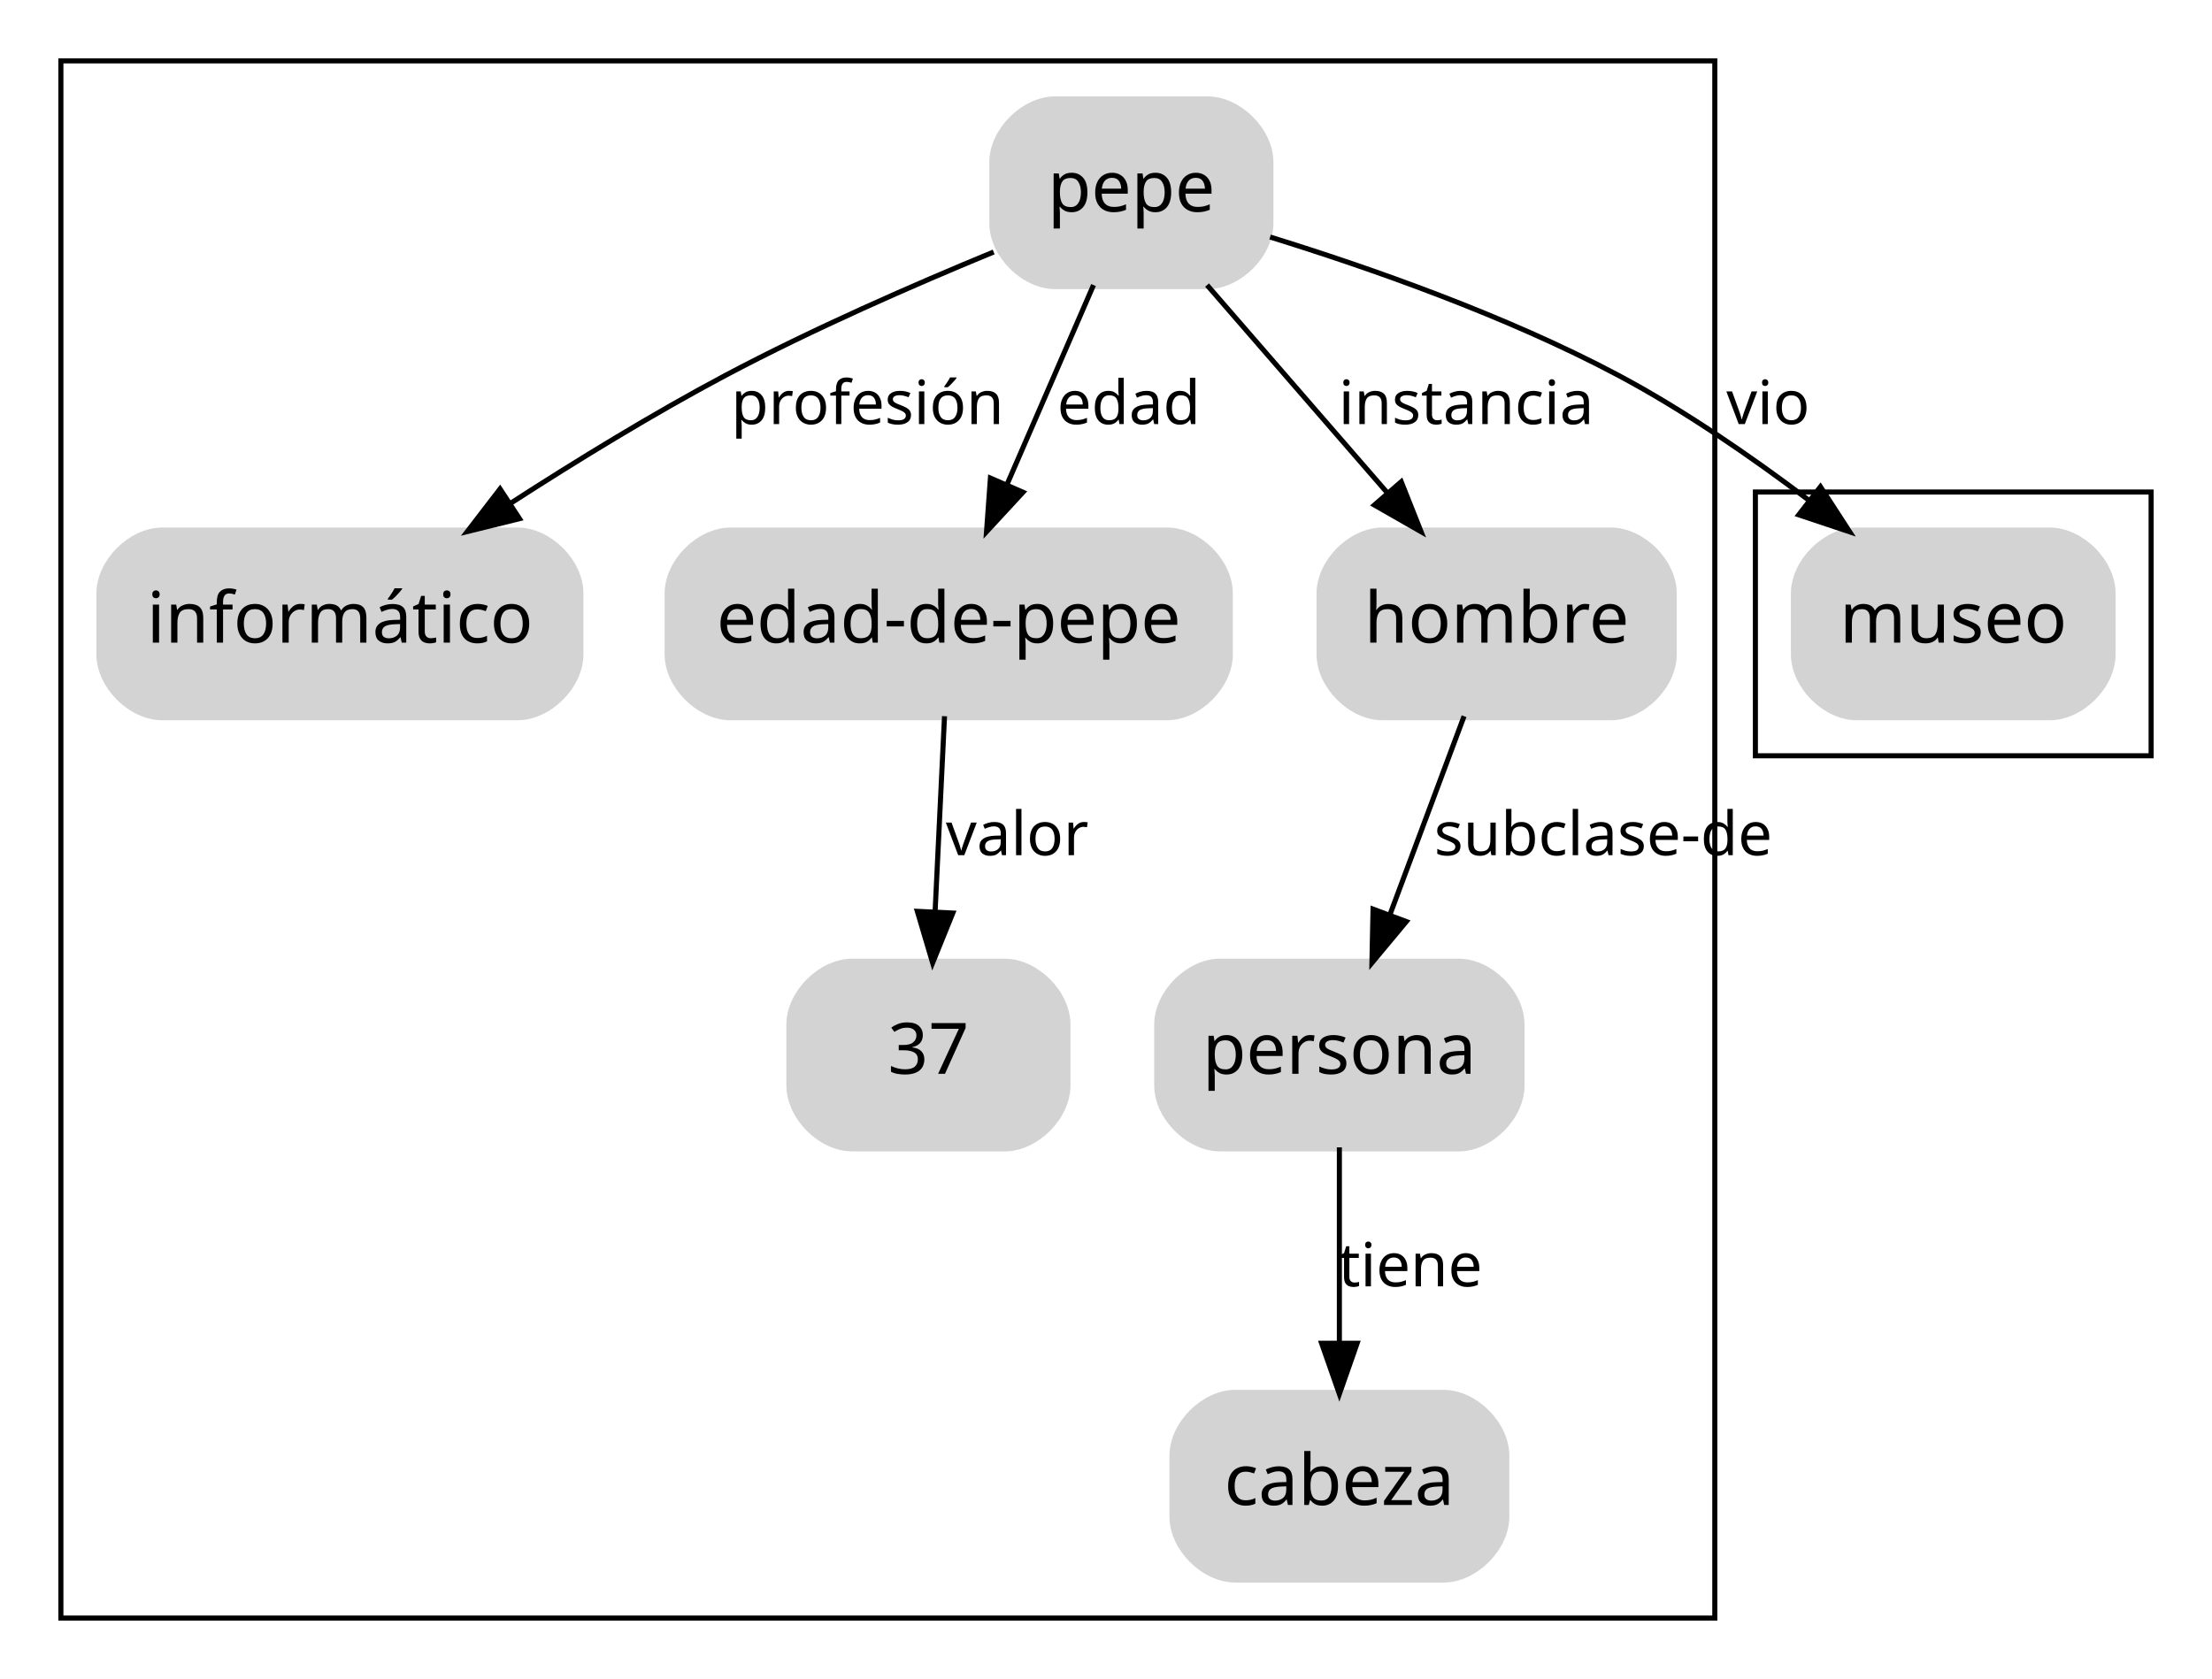
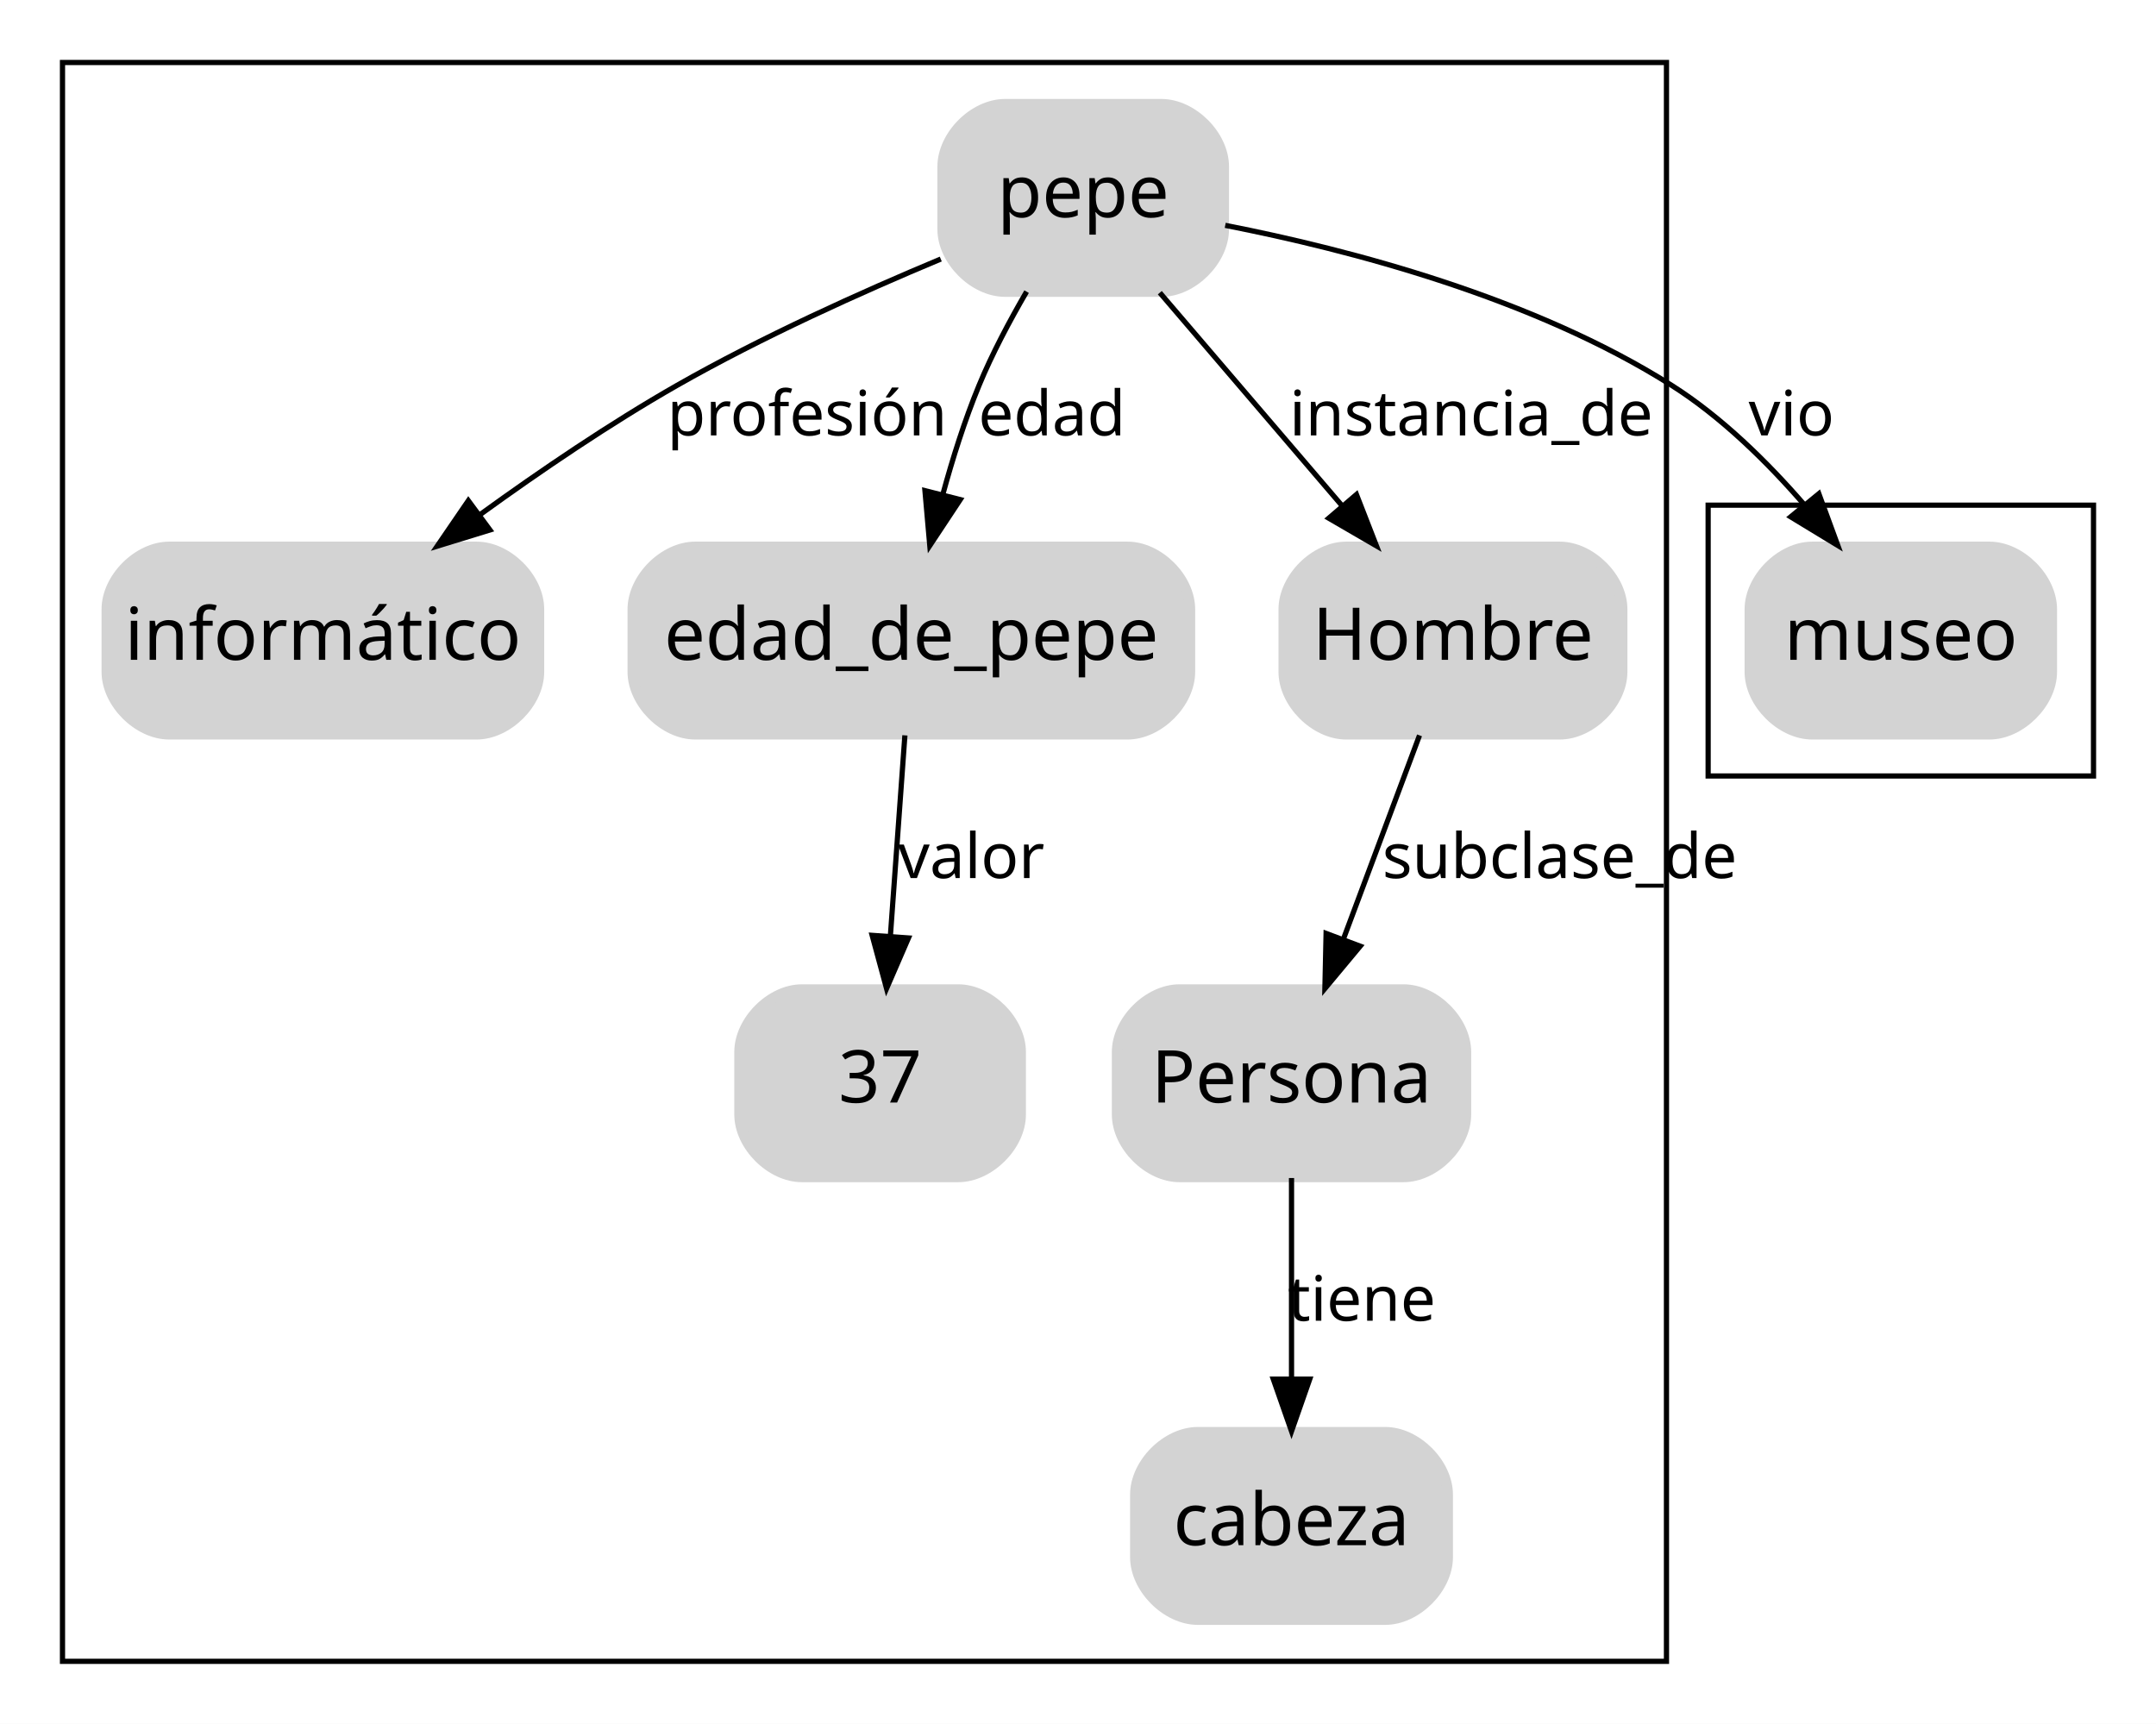
- <svg xmlns="http://www.w3.org/2000/svg" width="436pt" height="331pt" viewBox="0.00 0.00 436.00 331.00">
+ <svg xmlns="http://www.w3.org/2000/svg" width="414pt" height="331pt" viewBox="0.00 0.00 414.00 331.00">
  <g id="graph0" class="graph" transform="scale(1 1) rotate(0) translate(4 327)">
-     <polygon fill="white" stroke="none" points="-4,4 -4,-327 432,-327 432,4 -4,4" />
+     <polygon fill="white" stroke="transparent" points="-4,4 -4,-327 410,-327 410,4 -4,4" />
    <g id="clust1" class="cluster">
-       <polygon fill="none" stroke="black" points="8,-8 8,-315 334,-315 334,-8 8,-8" />
+       <polygon fill="none" stroke="black" points="8,-8 8,-315 316,-315 316,-8 8,-8" />
    </g>
    <g id="clust2" class="cluster">
-       <polygon fill="none" stroke="black" points="342,-178 342,-230 420,-230 420,-178 342,-178" />
+       <polygon fill="none" stroke="black" points="324,-178 324,-230 398,-230 398,-178 324,-178" />
    </g>
    <g id="node1" class="node">
-       <path fill="lightgray" stroke="lightgray" stroke-width="2" d="M234,-307C234,-307 204,-307 204,-307 198,-307 192,-301 192,-295 192,-295 192,-283 192,-283 192,-277 198,-271 204,-271 204,-271 234,-271 234,-271 240,-271 246,-277 246,-283 246,-283 246,-295 246,-295 246,-301 240,-307 234,-307" />
-       <text text-anchor="middle" x="219" y="-285.3" font-family="Nimbus" font-size="14.00">pepe</text>
+       <path fill="lightgray" stroke="lightgray" stroke-width="2" d="M219,-307C219,-307 189,-307 189,-307 183,-307 177,-301 177,-295 177,-295 177,-283 177,-283 177,-277 183,-271 189,-271 189,-271 219,-271 219,-271 225,-271 231,-277 231,-283 231,-283 231,-295 231,-295 231,-301 225,-307 219,-307" />
+       <text text-anchor="middle" x="204" y="-285.3" font-family="Nimbus" font-size="14.00">pepe</text>
    </g>
    <g id="node2" class="node">
-       <path fill="lightgray" stroke="lightgray" stroke-width="2" d="M98,-222C98,-222 28,-222 28,-222 22,-222 16,-216 16,-210 16,-210 16,-198 16,-198 16,-192 22,-186 28,-186 28,-186 98,-186 98,-186 104,-186 110,-192 110,-198 110,-198 110,-210 110,-210 110,-216 104,-222 98,-222" />
-       <text text-anchor="middle" x="63" y="-200.3" font-family="Nimbus" font-size="14.00">informático</text>
+       <path fill="lightgray" stroke="lightgray" stroke-width="2" d="M87.5,-222C87.5,-222 28.5,-222 28.5,-222 22.5,-222 16.5,-216 16.5,-210 16.5,-210 16.5,-198 16.5,-198 16.5,-192 22.5,-186 28.5,-186 28.5,-186 87.5,-186 87.5,-186 93.5,-186 99.5,-192 99.5,-198 99.5,-198 99.5,-210 99.5,-210 99.5,-216 93.5,-222 87.5,-222" />
+       <text text-anchor="middle" x="58" y="-200.3" font-family="Nimbus" font-size="14.00">informático</text>
    </g>
    <g id="edge1" class="edge">
-       <path fill="none" stroke="black" d="M191.856,-277.322C176.141,-270.846 156.141,-262.096 139,-253 124.776,-245.452 109.67,-236.19 96.706,-227.822" />
-       <polygon fill="black" stroke="black" points="98.395,-224.745 88.109,-222.204 94.565,-230.605 98.395,-224.745" />
-       <text text-anchor="middle" x="167" y="-243.4" font-family="Nimbus" font-size="12.00">profesión</text>
+       <path fill="none" stroke="black" d="M176.65,-277.26C161.4,-270.89 142.25,-262.26 126,-253 113.2,-245.7 99.8,-236.6 88.32,-228.29" />
+       <polygon fill="black" stroke="black" points="90.08,-225.24 79.95,-222.13 85.93,-230.87 90.08,-225.24" />
+       <text text-anchor="middle" x="151" y="-243.4" font-family="Nimbus" font-size="12.00">profesión</text>
    </g>
    <g id="node3" class="node">
-       <path fill="lightgray" stroke="lightgray" stroke-width="2" d="M226,-222C226,-222 140,-222 140,-222 134,-222 128,-216 128,-210 128,-210 128,-198 128,-198 128,-192 134,-186 140,-186 140,-186 226,-186 226,-186 232,-186 238,-192 238,-198 238,-198 238,-210 238,-210 238,-216 232,-222 226,-222" />
-       <text text-anchor="middle" x="183" y="-200.3" font-family="Nimbus" font-size="14.00">edad-de-pepe</text>
+       <path fill="lightgray" stroke="lightgray" stroke-width="2" d="M212.5,-222C212.5,-222 129.5,-222 129.5,-222 123.5,-222 117.5,-216 117.5,-210 117.5,-210 117.5,-198 117.5,-198 117.5,-192 123.5,-186 129.5,-186 129.5,-186 212.5,-186 212.5,-186 218.5,-186 224.5,-192 224.5,-198 224.5,-198 224.5,-210 224.5,-210 224.5,-216 218.5,-222 212.5,-222" />
+       <text text-anchor="middle" x="171" y="-200.3" font-family="Nimbus" font-size="14.00">edad_de_pepe</text>
    </g>
    <g id="edge2" class="edge">
-       <path fill="none" stroke="black" d="M211.541,-270.802C206.617,-259.451 200.069,-244.354 194.487,-231.484" />
-       <polygon fill="black" stroke="black" points="197.64,-229.957 190.45,-222.176 191.218,-232.743 197.64,-229.957" />
-       <text text-anchor="middle" x="218.5" y="-243.4" font-family="Nimbus" font-size="12.00">edad</text>
+       <path fill="none" stroke="black" d="M193.13,-271C189.88,-265.41 186.51,-259.08 184,-253 181.25,-246.35 178.92,-238.95 177.02,-231.98" />
+       <polygon fill="black" stroke="black" points="180.39,-231.07 174.54,-222.23 173.61,-232.79 180.39,-231.07" />
+       <text text-anchor="middle" x="198" y="-243.4" font-family="Nimbus" font-size="12.00">edad</text>
    </g>
    <g id="node5" class="node">
-       <path fill="lightgray" stroke="lightgray" stroke-width="2" d="M313.5,-222C313.5,-222 268.5,-222 268.5,-222 262.5,-222 256.5,-216 256.5,-210 256.5,-210 256.5,-198 256.5,-198 256.5,-192 262.5,-186 268.5,-186 268.5,-186 313.5,-186 313.5,-186 319.5,-186 325.5,-192 325.5,-198 325.5,-198 325.5,-210 325.5,-210 325.5,-216 319.5,-222 313.5,-222" />
-       <text text-anchor="middle" x="291" y="-200.3" font-family="Nimbus" font-size="14.00">hombre</text>
+       <path fill="lightgray" stroke="lightgray" stroke-width="2" d="M295.5,-222C295.5,-222 254.5,-222 254.5,-222 248.5,-222 242.5,-216 242.5,-210 242.5,-210 242.5,-198 242.5,-198 242.5,-192 248.5,-186 254.5,-186 254.5,-186 295.5,-186 295.5,-186 301.5,-186 307.5,-192 307.5,-198 307.5,-198 307.5,-210 307.5,-210 307.5,-216 301.5,-222 295.5,-222" />
+       <text text-anchor="middle" x="275" y="-200.3" font-family="Nimbus" font-size="14.00">Hombre</text>
    </g>
    <g id="edge4" class="edge">
-       <path fill="none" stroke="black" d="M233.918,-270.802C244.152,-259.006 257.894,-243.164 269.33,-229.981" />
-       <polygon fill="black" stroke="black" points="272.192,-232.023 276.101,-222.176 266.904,-227.436 272.192,-232.023" />
-       <text text-anchor="middle" x="285" y="-243.4" font-family="Nimbus" font-size="12.00">instancia</text>
+       <path fill="none" stroke="black" d="M218.71,-270.8C228.8,-259.01 242.35,-243.16 253.63,-229.98" />
+       <polygon fill="black" stroke="black" points="256.47,-232.05 260.31,-222.18 251.15,-227.5 256.47,-232.05" />
+       <text text-anchor="middle" x="278.5" y="-243.4" font-family="Nimbus" font-size="12.00">instancia_de</text>
    </g>
    <g id="node8" class="node">
-       <path fill="lightgray" stroke="lightgray" stroke-width="2" d="M400,-222C400,-222 362,-222 362,-222 356,-222 350,-216 350,-210 350,-210 350,-198 350,-198 350,-192 356,-186 362,-186 362,-186 400,-186 400,-186 406,-186 412,-192 412,-198 412,-198 412,-210 412,-210 412,-216 406,-222 400,-222" />
-       <text text-anchor="middle" x="381" y="-200.3" font-family="Nimbus" font-size="14.00">museo</text>
+       <path fill="lightgray" stroke="lightgray" stroke-width="2" d="M378,-222C378,-222 344,-222 344,-222 338,-222 332,-216 332,-210 332,-210 332,-198 332,-198 332,-192 338,-186 344,-186 344,-186 378,-186 378,-186 384,-186 390,-192 390,-198 390,-198 390,-210 390,-210 390,-216 384,-222 378,-222" />
+       <text text-anchor="middle" x="361" y="-200.3" font-family="Nimbus" font-size="14.00">museo</text>
    </g>
    <g id="edge7" class="edge">
-       <path fill="none" stroke="black" d="M246.346,-280.273C266.041,-274.178 292.921,-264.754 315,-253 327.956,-246.103 341.234,-236.928 352.452,-228.447" />
-       <polygon fill="black" stroke="black" points="354.825,-231.037 360.589,-222.147 350.539,-225.502 354.825,-231.037" />
-       <text text-anchor="middle" x="344.5" y="-243.4" font-family="Nimbus" font-size="12.00">vio</text>
+       <path fill="none" stroke="black" d="M231.27,-283.73C255.28,-279.03 290.45,-269.81 317,-253 326.55,-246.95 335.36,-238.3 342.54,-230" />
+       <polygon fill="black" stroke="black" points="345.26,-232.2 348.9,-222.26 339.85,-227.76 345.26,-232.2" />
+       <text text-anchor="middle" x="340" y="-243.4" font-family="Nimbus" font-size="12.00">vio</text>
    </g>
    <g id="node4" class="node">
-       <path fill="lightgray" stroke="lightgray" stroke-width="2" d="M194,-137C194,-137 164,-137 164,-137 158,-137 152,-131 152,-125 152,-125 152,-113 152,-113 152,-107 158,-101 164,-101 164,-101 194,-101 194,-101 200,-101 206,-107 206,-113 206,-113 206,-125 206,-125 206,-131 200,-137 194,-137" />
-       <text text-anchor="middle" x="179" y="-115.3" font-family="Nimbus" font-size="14.00">37</text>
+       <path fill="lightgray" stroke="lightgray" stroke-width="2" d="M180,-137C180,-137 150,-137 150,-137 144,-137 138,-131 138,-125 138,-125 138,-113 138,-113 138,-107 144,-101 150,-101 150,-101 180,-101 180,-101 186,-101 192,-107 192,-113 192,-113 192,-125 192,-125 192,-131 186,-137 180,-137" />
+       <text text-anchor="middle" x="165" y="-115.3" font-family="Nimbus" font-size="14.00">37</text>
    </g>
    <g id="edge3" class="edge">
-       <path fill="none" stroke="black" d="M182.171,-185.802C181.635,-174.674 180.925,-159.945 180.313,-147.244" />
-       <polygon fill="black" stroke="black" points="183.805,-146.996 179.828,-137.176 176.813,-147.333 183.805,-146.996" />
-       <text text-anchor="middle" x="196.5" y="-158.4" font-family="Nimbus" font-size="12.00">valor</text>
+       <path fill="none" stroke="black" d="M169.76,-185.8C168.95,-174.67 167.89,-159.94 166.97,-147.24" />
+       <polygon fill="black" stroke="black" points="170.45,-146.9 166.24,-137.18 163.47,-147.4 170.45,-146.9" />
+       <text text-anchor="middle" x="182.5" y="-158.4" font-family="Nimbus" font-size="12.00">valor</text>
    </g>
    <g id="node6" class="node">
-       <path fill="lightgray" stroke="lightgray" stroke-width="2" d="M283.5,-137C283.5,-137 236.5,-137 236.5,-137 230.5,-137 224.5,-131 224.5,-125 224.5,-125 224.5,-113 224.5,-113 224.5,-107 230.5,-101 236.5,-101 236.5,-101 283.5,-101 283.5,-101 289.5,-101 295.5,-107 295.5,-113 295.5,-113 295.5,-125 295.5,-125 295.5,-131 289.5,-137 283.5,-137" />
-       <text text-anchor="middle" x="260" y="-115.3" font-family="Nimbus" font-size="14.00">persona</text>
+       <path fill="lightgray" stroke="lightgray" stroke-width="2" d="M265.5,-137C265.5,-137 222.5,-137 222.5,-137 216.5,-137 210.5,-131 210.5,-125 210.5,-125 210.5,-113 210.5,-113 210.5,-107 216.5,-101 222.5,-101 222.5,-101 265.5,-101 265.5,-101 271.5,-101 277.5,-107 277.5,-113 277.5,-113 277.5,-125 277.5,-125 277.5,-131 271.5,-137 265.5,-137" />
+       <text text-anchor="middle" x="244" y="-115.3" font-family="Nimbus" font-size="14.00">Persona</text>
    </g>
    <g id="edge5" class="edge">
-       <path fill="none" stroke="black" d="M284.577,-185.802C280.379,-174.562 274.809,-159.65 270.033,-146.863" />
-       <polygon fill="black" stroke="black" points="273.193,-145.319 266.415,-137.176 266.635,-147.768 273.193,-145.319" />
-       <text text-anchor="middle" x="312" y="-158.4" font-family="Nimbus" font-size="12.00">subclase-de</text>
+       <path fill="none" stroke="black" d="M268.58,-185.8C264.38,-174.56 258.81,-159.65 254.03,-146.86" />
+       <polygon fill="black" stroke="black" points="257.19,-145.32 250.41,-137.18 250.64,-147.77 257.19,-145.32" />
+       <text text-anchor="middle" x="295.5" y="-158.4" font-family="Nimbus" font-size="12.00">subclase_de</text>
    </g>
    <g id="node7" class="node">
-       <path fill="lightgray" stroke="lightgray" stroke-width="2" d="M280.5,-52C280.5,-52 239.5,-52 239.5,-52 233.5,-52 227.5,-46 227.5,-40 227.5,-40 227.5,-28 227.5,-28 227.5,-22 233.5,-16 239.5,-16 239.5,-16 280.5,-16 280.5,-16 286.5,-16 292.5,-22 292.5,-28 292.5,-28 292.5,-40 292.5,-40 292.5,-46 286.5,-52 280.5,-52" />
-       <text text-anchor="middle" x="260" y="-30.3" font-family="Nimbus" font-size="14.00">cabeza</text>
+       <path fill="lightgray" stroke="lightgray" stroke-width="2" d="M262,-52C262,-52 226,-52 226,-52 220,-52 214,-46 214,-40 214,-40 214,-28 214,-28 214,-22 220,-16 226,-16 226,-16 262,-16 262,-16 268,-16 274,-22 274,-28 274,-28 274,-40 274,-40 274,-46 268,-52 262,-52" />
+       <text text-anchor="middle" x="244" y="-30.3" font-family="Nimbus" font-size="14.00">cabeza</text>
    </g>
    <g id="edge6" class="edge">
-       <path fill="none" stroke="black" d="M260,-100.802C260,-89.674 260,-74.945 260,-62.244" />
-       <polygon fill="black" stroke="black" points="263.5,-62.176 260,-52.176 256.5,-62.176 263.5,-62.176" />
-       <text text-anchor="middle" x="274" y="-73.4" font-family="Nimbus" font-size="12.00">tiene</text>
+       <path fill="none" stroke="black" d="M244,-100.8C244,-89.67 244,-74.94 244,-62.24" />
+       <polygon fill="black" stroke="black" points="247.5,-62.18 244,-52.18 240.5,-62.18 247.5,-62.18" />
+       <text text-anchor="middle" x="257.5" y="-73.4" font-family="Nimbus" font-size="12.00">tiene</text>
    </g>
  </g>
</svg>
